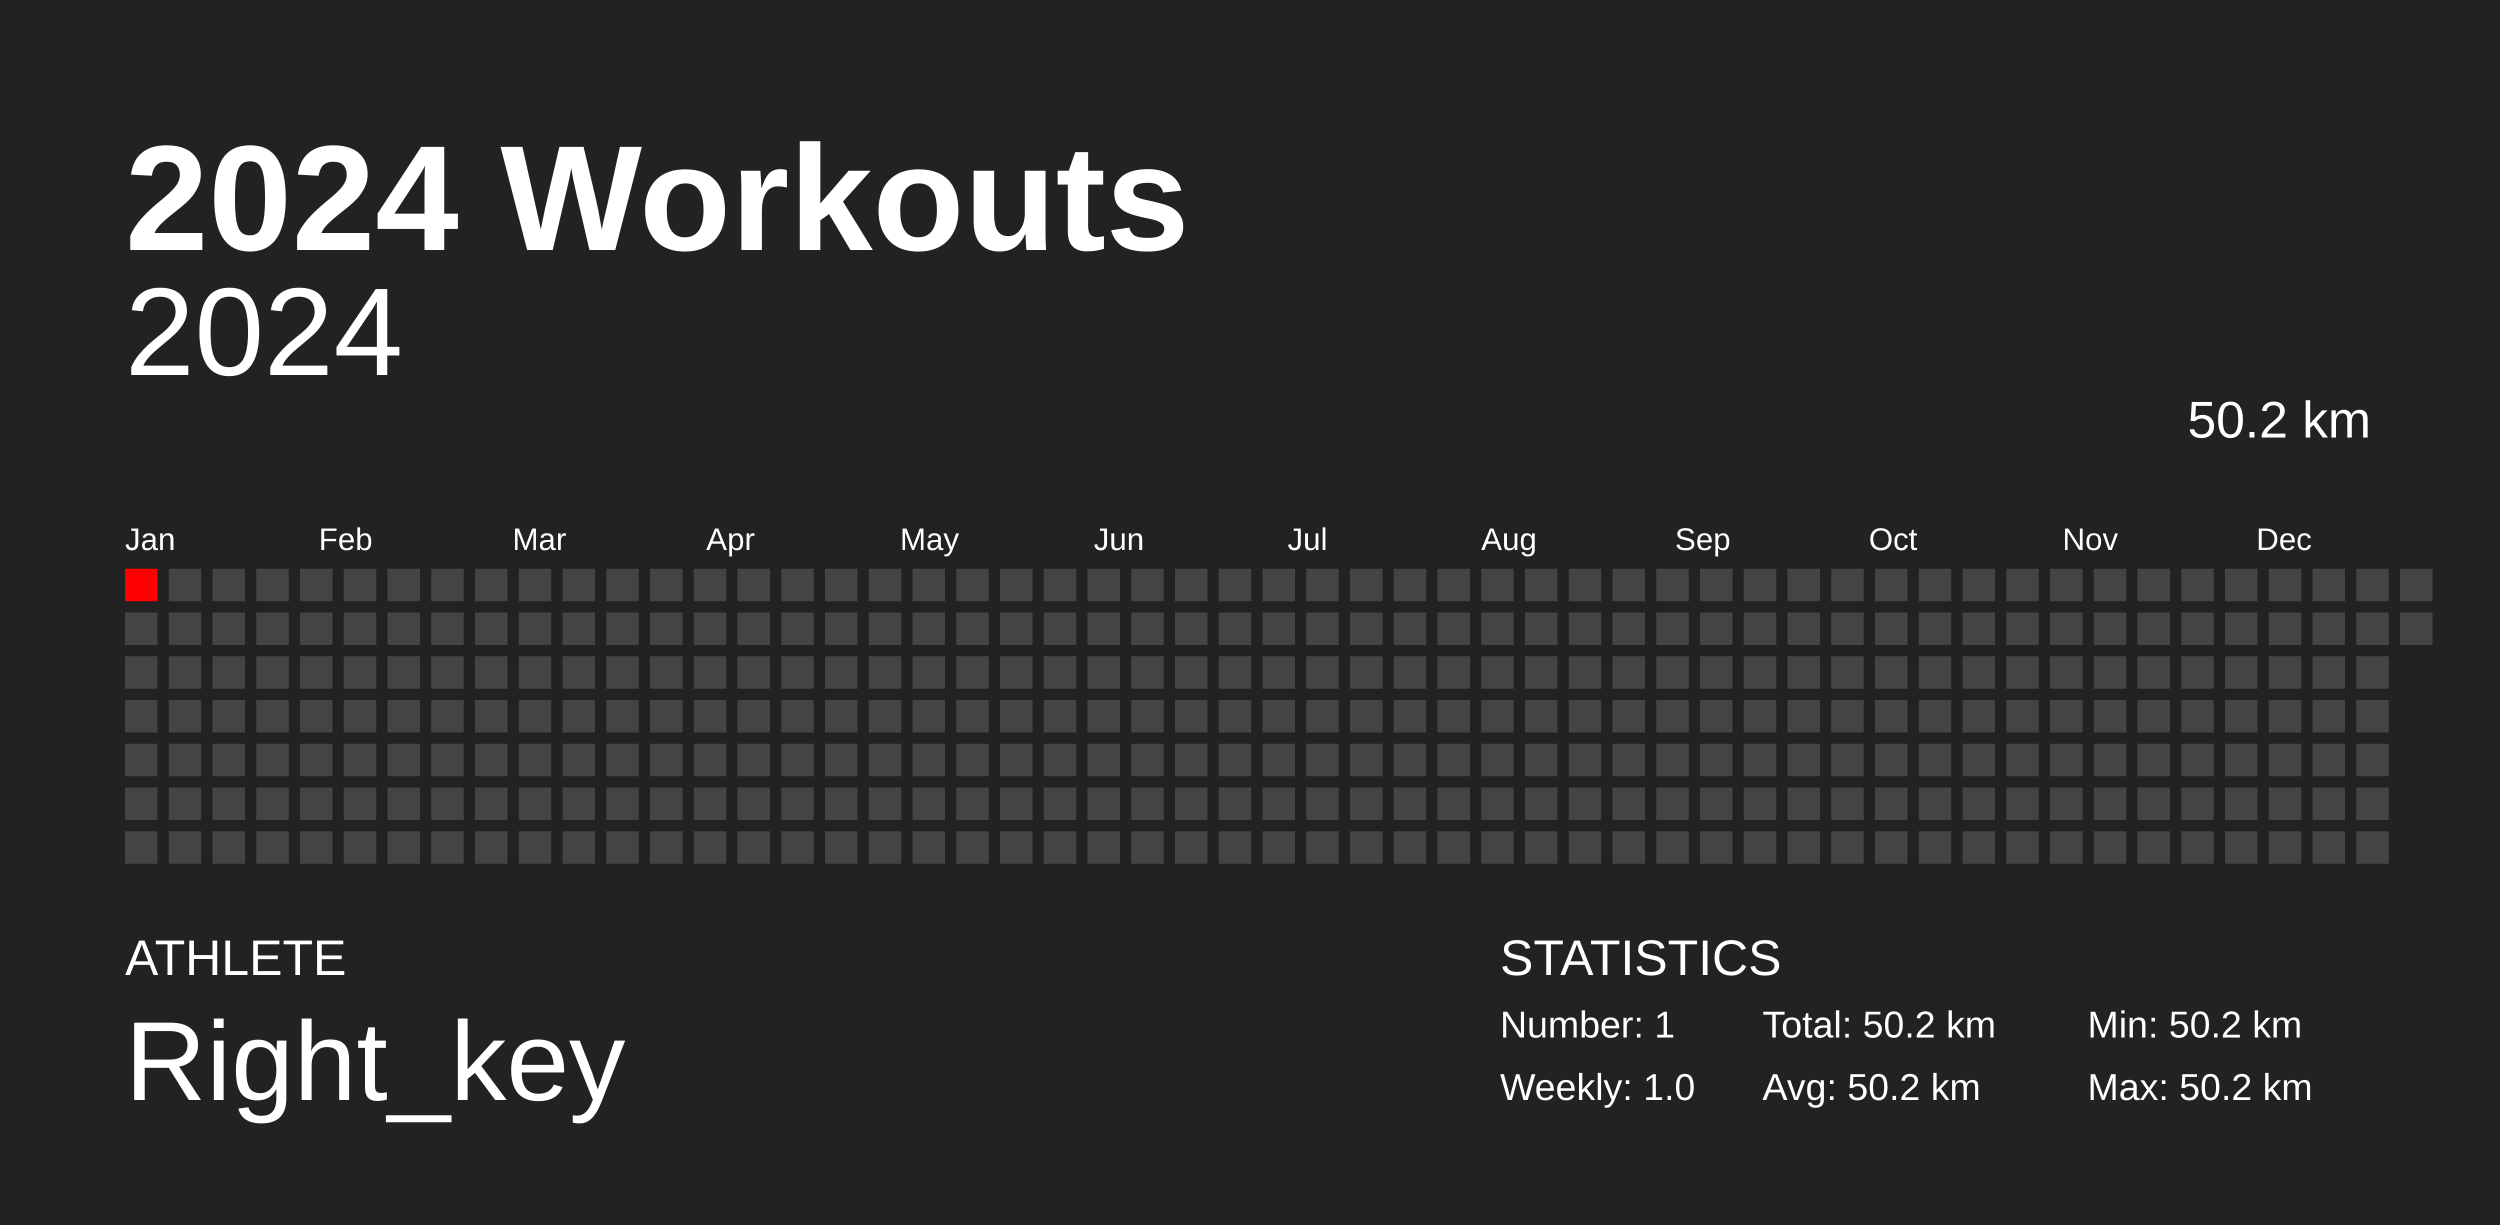
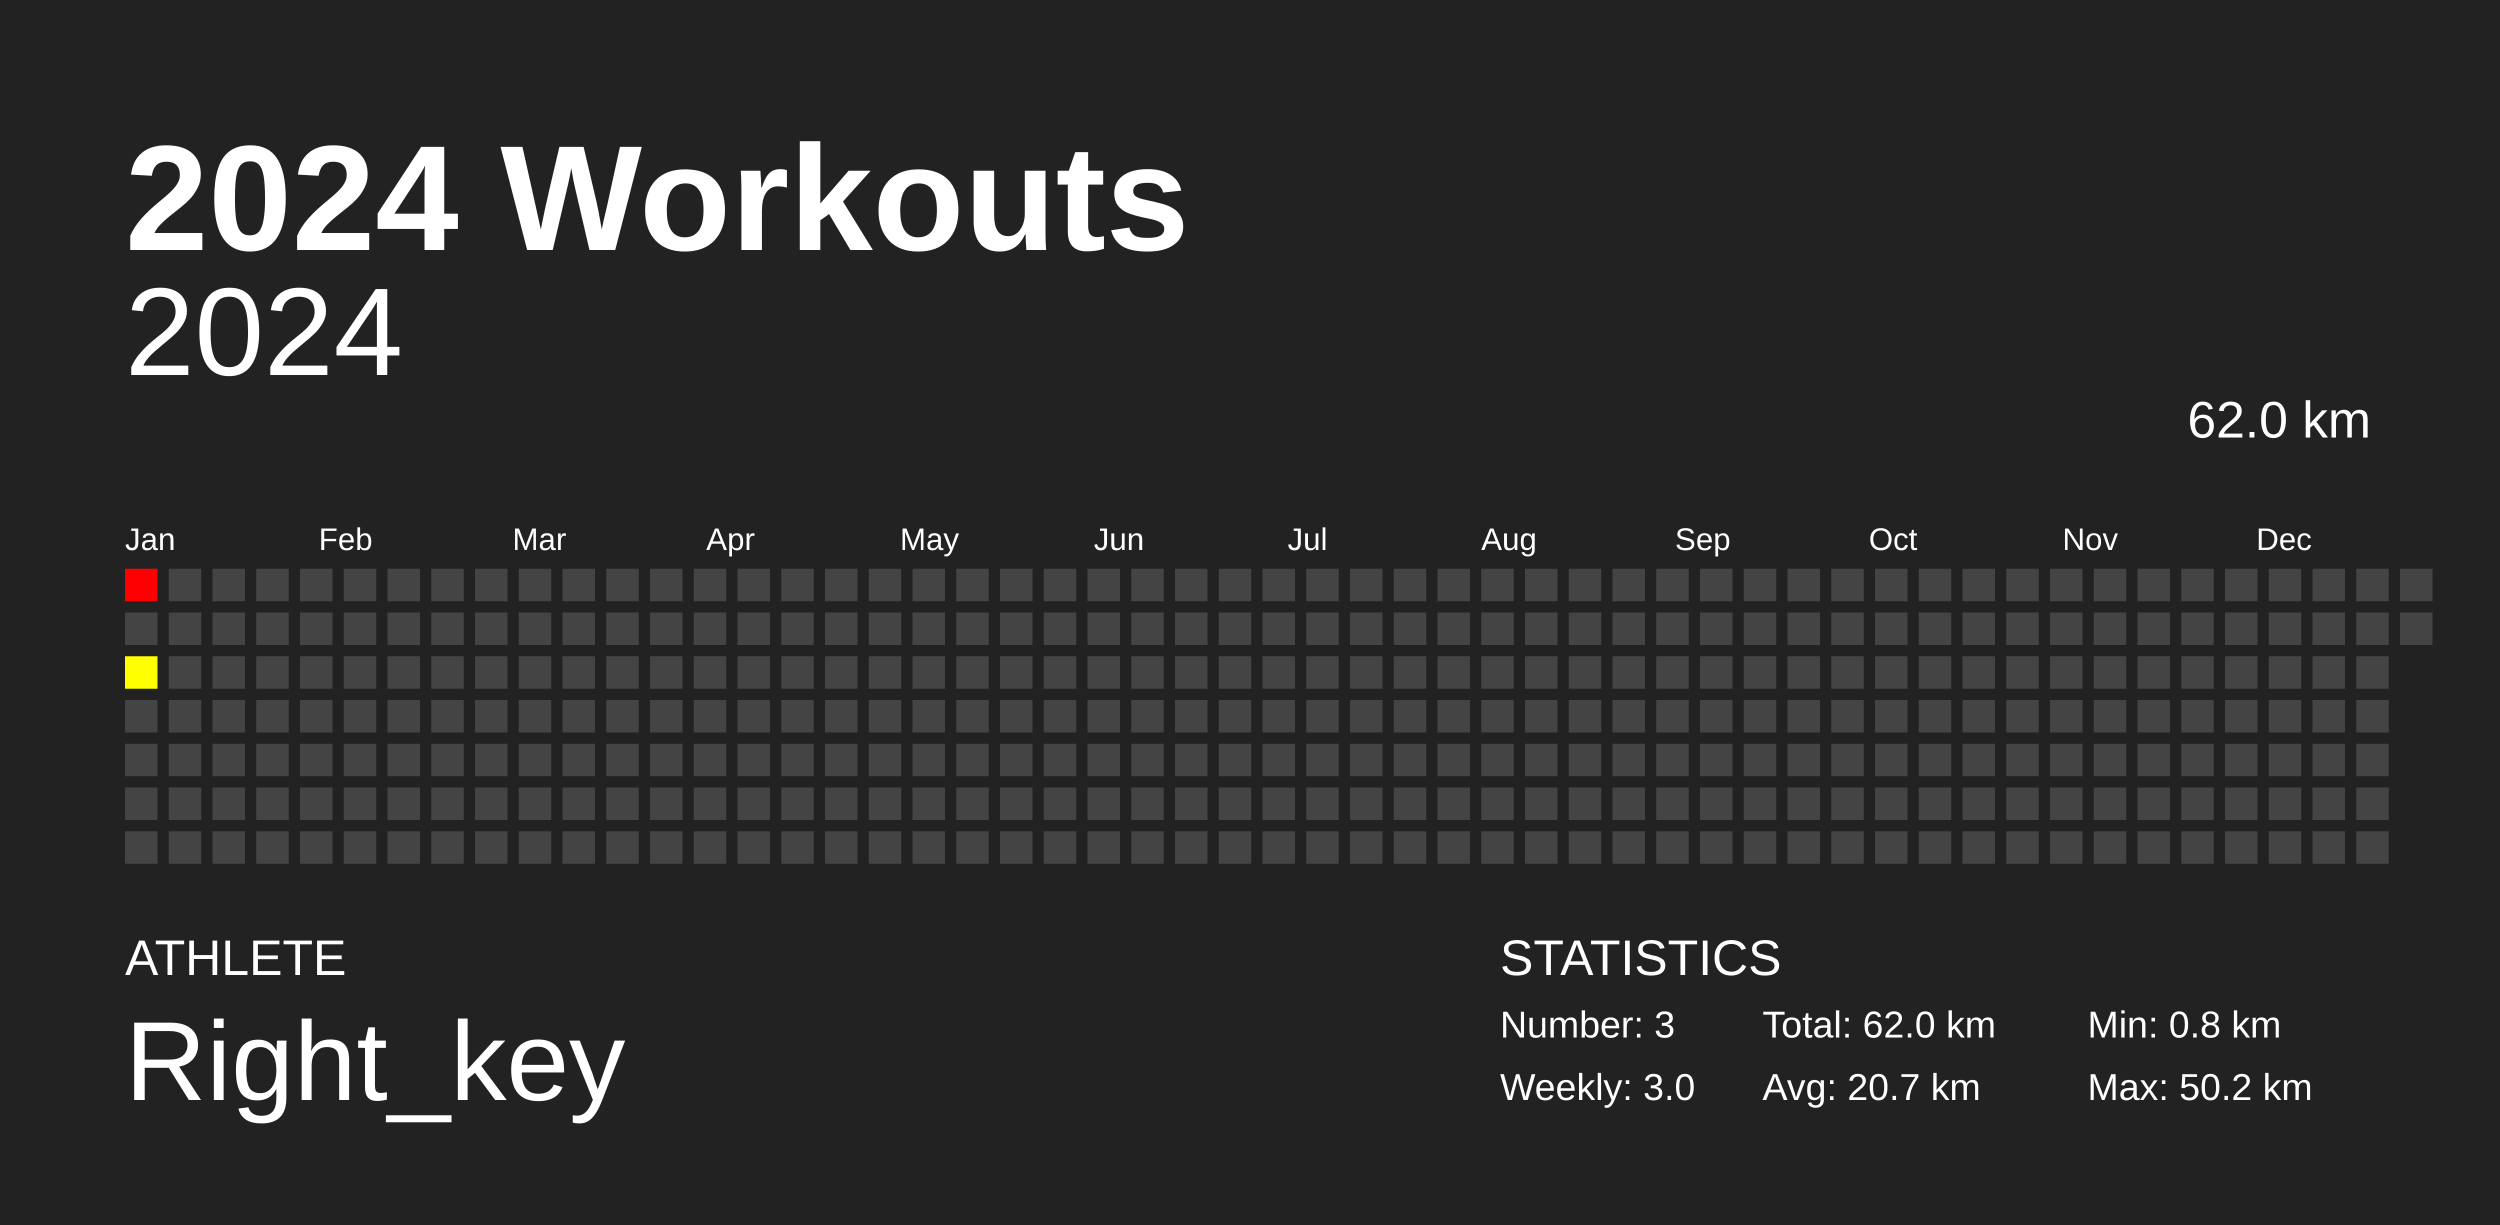
<svg xmlns="http://www.w3.org/2000/svg" baseProfile="full" height="98mm" version="1.1" viewBox="0,0,200,98" width="200mm">
  <defs />
  <rect fill="#222222" height="98" width="200" x="0" y="0" />
  <text fill="#FFFFFF" style="font-size:12px; font-family:Arial; font-weight:bold;" x="10" y="20">2024 Workouts</text>
  <text fill="#FFFFFF" style="font-size:4px; font-family:Arial" x="10" y="78">ATHLETE</text>
  <text fill="#FFFFFF" style="font-size:9px; font-family:Arial" x="10" y="88">Right_key</text>
  <text fill="#FFFFFF" style="font-size:4px; font-family:Arial" x="120" y="78">STATISTICS</text>
-   <text fill="#FFFFFF" style="font-size:3px; font-family:Arial" x="120" y="83">Number: 1</text>
-   <text fill="#FFFFFF" style="font-size:3px; font-family:Arial" x="120" y="88">Weekly: 1.0</text>
-   <text fill="#FFFFFF" style="font-size:3px; font-family:Arial" x="141" y="83">Total: 50.2 km</text>
-   <text fill="#FFFFFF" style="font-size:3px; font-family:Arial" x="141" y="88">Avg: 50.2 km</text>
-   <text fill="#FFFFFF" style="font-size:3px; font-family:Arial" x="167" y="83">Min: 50.2 km</text>
+   <text fill="#FFFFFF" style="font-size:3px; font-family:Arial" x="120" y="83">Number: 3</text>
+   <text fill="#FFFFFF" style="font-size:3px; font-family:Arial" x="120" y="88">Weekly: 3.0</text>
+   <text fill="#FFFFFF" style="font-size:3px; font-family:Arial" x="141" y="83">Total: 62.0 km</text>
+   <text fill="#FFFFFF" style="font-size:3px; font-family:Arial" x="141" y="88">Avg: 20.7 km</text>
+   <text fill="#FFFFFF" style="font-size:3px; font-family:Arial" x="167" y="83">Min: 0.8 km</text>
  <text fill="#FFFFFF" style="font-size:3px; font-family:Arial" x="167" y="88">Max: 50.2 km</text>
  <text alignment-baseline="hanging" fill="#FFFFFF" style="font-size:10.0px; font-family:Arial;" x="10" y="30">2024</text>
-   <text alignment-baseline="hanging" fill="#FFFFFF" style="font-size:4.125px; font-family:Arial;" x="175" y="35">50.2 km</text>
+   <text alignment-baseline="hanging" fill="#FFFFFF" style="font-size:4.125px; font-family:Arial;" x="175" y="35">62.0 km</text>
  <text fill="#FFFFFF" style="font-size:2.5px; font-family:Arial" x="10.0" y="44">Jan</text>
  <text fill="#FFFFFF" style="font-size:2.5px; font-family:Arial" x="25.5" y="44">Feb</text>
  <text fill="#FFFFFF" style="font-size:2.5px; font-family:Arial" x="41.0" y="44">Mar</text>
  <text fill="#FFFFFF" style="font-size:2.5px; font-family:Arial" x="56.5" y="44">Apr</text>
  <text fill="#FFFFFF" style="font-size:2.5px; font-family:Arial" x="72.0" y="44">May</text>
  <text fill="#FFFFFF" style="font-size:2.5px; font-family:Arial" x="87.5" y="44">Jun</text>
  <text fill="#FFFFFF" style="font-size:2.5px; font-family:Arial" x="103.0" y="44">Jul</text>
  <text fill="#FFFFFF" style="font-size:2.5px; font-family:Arial" x="118.5" y="44">Aug</text>
  <text fill="#FFFFFF" style="font-size:2.5px; font-family:Arial" x="134.0" y="44">Sep</text>
  <text fill="#FFFFFF" style="font-size:2.5px; font-family:Arial" x="149.5" y="44">Oct</text>
  <text fill="#FFFFFF" style="font-size:2.5px; font-family:Arial" x="165.0" y="44">Nov</text>
  <text fill="#FFFFFF" style="font-size:2.5px; font-family:Arial" x="180.5" y="44">Dec</text>
  <rect fill="red" height="2.6" width="2.6" x="10.0" y="45.5" />
  <rect fill="#444444" height="2.6" width="2.6" x="10.0" y="49.0" />
-   <rect fill="#444444" height="2.6" width="2.6" x="10.0" y="52.5" />
+   <rect fill="#ffff00" height="2.6" width="2.6" x="10.0" y="52.5" />
  <rect fill="#444444" height="2.6" width="2.6" x="10.0" y="56.0" />
  <rect fill="#444444" height="2.6" width="2.6" x="10.0" y="59.5" />
  <rect fill="#444444" height="2.6" width="2.6" x="10.0" y="63.0" />
  <rect fill="#444444" height="2.6" width="2.6" x="10.0" y="66.5" />
  <rect fill="#444444" height="2.6" width="2.6" x="13.5" y="45.5" />
  <rect fill="#444444" height="2.6" width="2.6" x="13.5" y="49.0" />
  <rect fill="#444444" height="2.6" width="2.6" x="13.5" y="52.5" />
  <rect fill="#444444" height="2.6" width="2.6" x="13.5" y="56.0" />
  <rect fill="#444444" height="2.6" width="2.6" x="13.5" y="59.5" />
  <rect fill="#444444" height="2.6" width="2.6" x="13.5" y="63.0" />
  <rect fill="#444444" height="2.6" width="2.6" x="13.5" y="66.5" />
  <rect fill="#444444" height="2.6" width="2.6" x="17.0" y="45.5" />
  <rect fill="#444444" height="2.6" width="2.6" x="17.0" y="49.0" />
  <rect fill="#444444" height="2.6" width="2.6" x="17.0" y="52.5" />
  <rect fill="#444444" height="2.6" width="2.6" x="17.0" y="56.0" />
  <rect fill="#444444" height="2.6" width="2.6" x="17.0" y="59.5" />
  <rect fill="#444444" height="2.6" width="2.6" x="17.0" y="63.0" />
  <rect fill="#444444" height="2.6" width="2.6" x="17.0" y="66.5" />
  <rect fill="#444444" height="2.6" width="2.6" x="20.5" y="45.5" />
  <rect fill="#444444" height="2.6" width="2.6" x="20.5" y="49.0" />
  <rect fill="#444444" height="2.6" width="2.6" x="20.5" y="52.5" />
  <rect fill="#444444" height="2.6" width="2.6" x="20.5" y="56.0" />
  <rect fill="#444444" height="2.6" width="2.6" x="20.5" y="59.5" />
  <rect fill="#444444" height="2.6" width="2.6" x="20.5" y="63.0" />
  <rect fill="#444444" height="2.6" width="2.6" x="20.5" y="66.5" />
  <rect fill="#444444" height="2.6" width="2.6" x="24.0" y="45.5" />
  <rect fill="#444444" height="2.6" width="2.6" x="24.0" y="49.0" />
  <rect fill="#444444" height="2.6" width="2.6" x="24.0" y="52.5" />
  <rect fill="#444444" height="2.6" width="2.6" x="24.0" y="56.0" />
  <rect fill="#444444" height="2.6" width="2.6" x="24.0" y="59.5" />
  <rect fill="#444444" height="2.6" width="2.6" x="24.0" y="63.0" />
  <rect fill="#444444" height="2.6" width="2.6" x="24.0" y="66.5" />
  <rect fill="#444444" height="2.6" width="2.6" x="27.5" y="45.5" />
  <rect fill="#444444" height="2.6" width="2.6" x="27.5" y="49.0" />
  <rect fill="#444444" height="2.6" width="2.6" x="27.5" y="52.5" />
  <rect fill="#444444" height="2.6" width="2.6" x="27.5" y="56.0" />
  <rect fill="#444444" height="2.6" width="2.6" x="27.5" y="59.5" />
  <rect fill="#444444" height="2.6" width="2.6" x="27.5" y="63.0" />
  <rect fill="#444444" height="2.6" width="2.6" x="27.5" y="66.5" />
  <rect fill="#444444" height="2.6" width="2.6" x="31.0" y="45.5" />
  <rect fill="#444444" height="2.6" width="2.6" x="31.0" y="49.0" />
  <rect fill="#444444" height="2.6" width="2.6" x="31.0" y="52.5" />
  <rect fill="#444444" height="2.6" width="2.6" x="31.0" y="56.0" />
  <rect fill="#444444" height="2.6" width="2.6" x="31.0" y="59.5" />
  <rect fill="#444444" height="2.6" width="2.6" x="31.0" y="63.0" />
  <rect fill="#444444" height="2.6" width="2.6" x="31.0" y="66.5" />
  <rect fill="#444444" height="2.6" width="2.6" x="34.5" y="45.5" />
  <rect fill="#444444" height="2.6" width="2.6" x="34.5" y="49.0" />
  <rect fill="#444444" height="2.6" width="2.6" x="34.5" y="52.5" />
  <rect fill="#444444" height="2.6" width="2.6" x="34.5" y="56.0" />
  <rect fill="#444444" height="2.6" width="2.6" x="34.5" y="59.5" />
  <rect fill="#444444" height="2.6" width="2.6" x="34.5" y="63.0" />
  <rect fill="#444444" height="2.6" width="2.6" x="34.5" y="66.5" />
  <rect fill="#444444" height="2.6" width="2.6" x="38.0" y="45.5" />
  <rect fill="#444444" height="2.6" width="2.6" x="38.0" y="49.0" />
  <rect fill="#444444" height="2.6" width="2.6" x="38.0" y="52.5" />
  <rect fill="#444444" height="2.6" width="2.6" x="38.0" y="56.0" />
  <rect fill="#444444" height="2.6" width="2.6" x="38.0" y="59.5" />
  <rect fill="#444444" height="2.6" width="2.6" x="38.0" y="63.0" />
  <rect fill="#444444" height="2.6" width="2.6" x="38.0" y="66.5" />
  <rect fill="#444444" height="2.6" width="2.6" x="41.5" y="45.5" />
  <rect fill="#444444" height="2.6" width="2.6" x="41.5" y="49.0" />
  <rect fill="#444444" height="2.6" width="2.6" x="41.5" y="52.5" />
  <rect fill="#444444" height="2.6" width="2.6" x="41.5" y="56.0" />
  <rect fill="#444444" height="2.6" width="2.6" x="41.5" y="59.5" />
  <rect fill="#444444" height="2.6" width="2.6" x="41.5" y="63.0" />
  <rect fill="#444444" height="2.6" width="2.6" x="41.5" y="66.5" />
  <rect fill="#444444" height="2.6" width="2.6" x="45.0" y="45.5" />
  <rect fill="#444444" height="2.6" width="2.6" x="45.0" y="49.0" />
  <rect fill="#444444" height="2.6" width="2.6" x="45.0" y="52.5" />
  <rect fill="#444444" height="2.6" width="2.6" x="45.0" y="56.0" />
  <rect fill="#444444" height="2.6" width="2.6" x="45.0" y="59.5" />
  <rect fill="#444444" height="2.6" width="2.6" x="45.0" y="63.0" />
  <rect fill="#444444" height="2.6" width="2.6" x="45.0" y="66.5" />
  <rect fill="#444444" height="2.6" width="2.6" x="48.5" y="45.5" />
  <rect fill="#444444" height="2.6" width="2.6" x="48.5" y="49.0" />
  <rect fill="#444444" height="2.6" width="2.6" x="48.5" y="52.5" />
  <rect fill="#444444" height="2.6" width="2.6" x="48.5" y="56.0" />
  <rect fill="#444444" height="2.6" width="2.6" x="48.5" y="59.5" />
  <rect fill="#444444" height="2.6" width="2.6" x="48.5" y="63.0" />
  <rect fill="#444444" height="2.6" width="2.6" x="48.5" y="66.5" />
  <rect fill="#444444" height="2.6" width="2.6" x="52.0" y="45.5" />
  <rect fill="#444444" height="2.6" width="2.6" x="52.0" y="49.0" />
  <rect fill="#444444" height="2.6" width="2.6" x="52.0" y="52.5" />
  <rect fill="#444444" height="2.6" width="2.6" x="52.0" y="56.0" />
  <rect fill="#444444" height="2.6" width="2.6" x="52.0" y="59.5" />
  <rect fill="#444444" height="2.6" width="2.6" x="52.0" y="63.0" />
  <rect fill="#444444" height="2.6" width="2.6" x="52.0" y="66.5" />
  <rect fill="#444444" height="2.6" width="2.6" x="55.5" y="45.5" />
  <rect fill="#444444" height="2.6" width="2.6" x="55.5" y="49.0" />
  <rect fill="#444444" height="2.6" width="2.6" x="55.5" y="52.5" />
  <rect fill="#444444" height="2.6" width="2.6" x="55.5" y="56.0" />
  <rect fill="#444444" height="2.6" width="2.6" x="55.5" y="59.5" />
  <rect fill="#444444" height="2.6" width="2.6" x="55.5" y="63.0" />
  <rect fill="#444444" height="2.6" width="2.6" x="55.5" y="66.5" />
  <rect fill="#444444" height="2.6" width="2.6" x="59.0" y="45.5" />
  <rect fill="#444444" height="2.6" width="2.6" x="59.0" y="49.0" />
  <rect fill="#444444" height="2.6" width="2.6" x="59.0" y="52.5" />
  <rect fill="#444444" height="2.6" width="2.6" x="59.0" y="56.0" />
  <rect fill="#444444" height="2.6" width="2.6" x="59.0" y="59.5" />
  <rect fill="#444444" height="2.6" width="2.6" x="59.0" y="63.0" />
  <rect fill="#444444" height="2.6" width="2.6" x="59.0" y="66.5" />
  <rect fill="#444444" height="2.6" width="2.6" x="62.5" y="45.5" />
  <rect fill="#444444" height="2.6" width="2.6" x="62.5" y="49.0" />
  <rect fill="#444444" height="2.6" width="2.6" x="62.5" y="52.5" />
  <rect fill="#444444" height="2.6" width="2.6" x="62.5" y="56.0" />
  <rect fill="#444444" height="2.6" width="2.6" x="62.5" y="59.5" />
  <rect fill="#444444" height="2.6" width="2.6" x="62.5" y="63.0" />
  <rect fill="#444444" height="2.6" width="2.6" x="62.5" y="66.5" />
  <rect fill="#444444" height="2.6" width="2.6" x="66.0" y="45.5" />
  <rect fill="#444444" height="2.6" width="2.6" x="66.0" y="49.0" />
  <rect fill="#444444" height="2.6" width="2.6" x="66.0" y="52.5" />
  <rect fill="#444444" height="2.6" width="2.6" x="66.0" y="56.0" />
  <rect fill="#444444" height="2.6" width="2.6" x="66.0" y="59.5" />
  <rect fill="#444444" height="2.6" width="2.6" x="66.0" y="63.0" />
  <rect fill="#444444" height="2.6" width="2.6" x="66.0" y="66.5" />
  <rect fill="#444444" height="2.6" width="2.6" x="69.5" y="45.5" />
  <rect fill="#444444" height="2.6" width="2.6" x="69.5" y="49.0" />
  <rect fill="#444444" height="2.6" width="2.6" x="69.5" y="52.5" />
  <rect fill="#444444" height="2.6" width="2.6" x="69.5" y="56.0" />
  <rect fill="#444444" height="2.6" width="2.6" x="69.5" y="59.5" />
  <rect fill="#444444" height="2.6" width="2.6" x="69.5" y="63.0" />
  <rect fill="#444444" height="2.6" width="2.6" x="69.5" y="66.5" />
  <rect fill="#444444" height="2.6" width="2.6" x="73.0" y="45.5" />
  <rect fill="#444444" height="2.6" width="2.6" x="73.0" y="49.0" />
  <rect fill="#444444" height="2.6" width="2.6" x="73.0" y="52.5" />
  <rect fill="#444444" height="2.6" width="2.6" x="73.0" y="56.0" />
  <rect fill="#444444" height="2.6" width="2.6" x="73.0" y="59.5" />
  <rect fill="#444444" height="2.6" width="2.6" x="73.0" y="63.0" />
  <rect fill="#444444" height="2.6" width="2.6" x="73.0" y="66.5" />
  <rect fill="#444444" height="2.6" width="2.6" x="76.5" y="45.5" />
  <rect fill="#444444" height="2.6" width="2.6" x="76.5" y="49.0" />
  <rect fill="#444444" height="2.6" width="2.6" x="76.5" y="52.5" />
  <rect fill="#444444" height="2.6" width="2.6" x="76.5" y="56.0" />
  <rect fill="#444444" height="2.6" width="2.6" x="76.5" y="59.5" />
  <rect fill="#444444" height="2.6" width="2.6" x="76.5" y="63.0" />
  <rect fill="#444444" height="2.6" width="2.6" x="76.5" y="66.5" />
  <rect fill="#444444" height="2.6" width="2.6" x="80.0" y="45.5" />
  <rect fill="#444444" height="2.6" width="2.6" x="80.0" y="49.0" />
  <rect fill="#444444" height="2.6" width="2.6" x="80.0" y="52.5" />
  <rect fill="#444444" height="2.6" width="2.6" x="80.0" y="56.0" />
  <rect fill="#444444" height="2.6" width="2.6" x="80.0" y="59.5" />
  <rect fill="#444444" height="2.6" width="2.6" x="80.0" y="63.0" />
  <rect fill="#444444" height="2.6" width="2.6" x="80.0" y="66.5" />
  <rect fill="#444444" height="2.6" width="2.6" x="83.5" y="45.5" />
  <rect fill="#444444" height="2.6" width="2.6" x="83.5" y="49.0" />
  <rect fill="#444444" height="2.6" width="2.6" x="83.5" y="52.5" />
  <rect fill="#444444" height="2.6" width="2.6" x="83.5" y="56.0" />
  <rect fill="#444444" height="2.6" width="2.6" x="83.5" y="59.5" />
  <rect fill="#444444" height="2.6" width="2.6" x="83.5" y="63.0" />
  <rect fill="#444444" height="2.6" width="2.6" x="83.5" y="66.5" />
  <rect fill="#444444" height="2.6" width="2.6" x="87.0" y="45.5" />
  <rect fill="#444444" height="2.6" width="2.6" x="87.0" y="49.0" />
  <rect fill="#444444" height="2.6" width="2.6" x="87.0" y="52.5" />
  <rect fill="#444444" height="2.6" width="2.6" x="87.0" y="56.0" />
  <rect fill="#444444" height="2.6" width="2.6" x="87.0" y="59.5" />
  <rect fill="#444444" height="2.6" width="2.6" x="87.0" y="63.0" />
  <rect fill="#444444" height="2.6" width="2.6" x="87.0" y="66.5" />
  <rect fill="#444444" height="2.6" width="2.6" x="90.5" y="45.5" />
  <rect fill="#444444" height="2.6" width="2.6" x="90.5" y="49.0" />
  <rect fill="#444444" height="2.6" width="2.6" x="90.5" y="52.5" />
  <rect fill="#444444" height="2.6" width="2.6" x="90.5" y="56.0" />
  <rect fill="#444444" height="2.6" width="2.6" x="90.5" y="59.5" />
  <rect fill="#444444" height="2.6" width="2.6" x="90.5" y="63.0" />
  <rect fill="#444444" height="2.6" width="2.6" x="90.5" y="66.5" />
  <rect fill="#444444" height="2.6" width="2.6" x="94.0" y="45.5" />
  <rect fill="#444444" height="2.6" width="2.6" x="94.0" y="49.0" />
  <rect fill="#444444" height="2.6" width="2.6" x="94.0" y="52.5" />
  <rect fill="#444444" height="2.6" width="2.6" x="94.0" y="56.0" />
  <rect fill="#444444" height="2.6" width="2.6" x="94.0" y="59.5" />
  <rect fill="#444444" height="2.6" width="2.6" x="94.0" y="63.0" />
  <rect fill="#444444" height="2.6" width="2.6" x="94.0" y="66.5" />
  <rect fill="#444444" height="2.6" width="2.6" x="97.5" y="45.5" />
  <rect fill="#444444" height="2.6" width="2.6" x="97.5" y="49.0" />
  <rect fill="#444444" height="2.6" width="2.6" x="97.5" y="52.5" />
  <rect fill="#444444" height="2.6" width="2.6" x="97.5" y="56.0" />
  <rect fill="#444444" height="2.6" width="2.6" x="97.5" y="59.5" />
  <rect fill="#444444" height="2.6" width="2.6" x="97.5" y="63.0" />
  <rect fill="#444444" height="2.6" width="2.6" x="97.5" y="66.5" />
  <rect fill="#444444" height="2.6" width="2.6" x="101.0" y="45.5" />
  <rect fill="#444444" height="2.6" width="2.6" x="101.0" y="49.0" />
  <rect fill="#444444" height="2.6" width="2.6" x="101.0" y="52.5" />
  <rect fill="#444444" height="2.6" width="2.6" x="101.0" y="56.0" />
  <rect fill="#444444" height="2.6" width="2.6" x="101.0" y="59.5" />
  <rect fill="#444444" height="2.6" width="2.6" x="101.0" y="63.0" />
  <rect fill="#444444" height="2.6" width="2.6" x="101.0" y="66.5" />
  <rect fill="#444444" height="2.6" width="2.6" x="104.5" y="45.5" />
  <rect fill="#444444" height="2.6" width="2.6" x="104.5" y="49.0" />
  <rect fill="#444444" height="2.6" width="2.6" x="104.5" y="52.5" />
  <rect fill="#444444" height="2.6" width="2.6" x="104.5" y="56.0" />
  <rect fill="#444444" height="2.6" width="2.6" x="104.5" y="59.5" />
  <rect fill="#444444" height="2.6" width="2.6" x="104.5" y="63.0" />
  <rect fill="#444444" height="2.6" width="2.6" x="104.5" y="66.5" />
  <rect fill="#444444" height="2.6" width="2.6" x="108.0" y="45.5" />
  <rect fill="#444444" height="2.6" width="2.6" x="108.0" y="49.0" />
  <rect fill="#444444" height="2.6" width="2.6" x="108.0" y="52.5" />
  <rect fill="#444444" height="2.6" width="2.6" x="108.0" y="56.0" />
  <rect fill="#444444" height="2.6" width="2.6" x="108.0" y="59.5" />
  <rect fill="#444444" height="2.6" width="2.6" x="108.0" y="63.0" />
  <rect fill="#444444" height="2.6" width="2.6" x="108.0" y="66.5" />
  <rect fill="#444444" height="2.6" width="2.6" x="111.5" y="45.5" />
  <rect fill="#444444" height="2.6" width="2.6" x="111.5" y="49.0" />
  <rect fill="#444444" height="2.6" width="2.6" x="111.5" y="52.5" />
  <rect fill="#444444" height="2.6" width="2.6" x="111.5" y="56.0" />
  <rect fill="#444444" height="2.6" width="2.6" x="111.5" y="59.5" />
  <rect fill="#444444" height="2.6" width="2.6" x="111.5" y="63.0" />
  <rect fill="#444444" height="2.6" width="2.6" x="111.5" y="66.5" />
  <rect fill="#444444" height="2.6" width="2.6" x="115.0" y="45.5" />
  <rect fill="#444444" height="2.6" width="2.6" x="115.0" y="49.0" />
  <rect fill="#444444" height="2.6" width="2.6" x="115.0" y="52.5" />
  <rect fill="#444444" height="2.6" width="2.6" x="115.0" y="56.0" />
  <rect fill="#444444" height="2.6" width="2.6" x="115.0" y="59.5" />
  <rect fill="#444444" height="2.6" width="2.6" x="115.0" y="63.0" />
  <rect fill="#444444" height="2.6" width="2.6" x="115.0" y="66.5" />
  <rect fill="#444444" height="2.6" width="2.6" x="118.5" y="45.5" />
  <rect fill="#444444" height="2.6" width="2.6" x="118.5" y="49.0" />
  <rect fill="#444444" height="2.6" width="2.6" x="118.5" y="52.5" />
  <rect fill="#444444" height="2.6" width="2.6" x="118.5" y="56.0" />
  <rect fill="#444444" height="2.6" width="2.6" x="118.5" y="59.5" />
  <rect fill="#444444" height="2.6" width="2.6" x="118.5" y="63.0" />
  <rect fill="#444444" height="2.6" width="2.6" x="118.5" y="66.5" />
  <rect fill="#444444" height="2.6" width="2.6" x="122.0" y="45.5" />
  <rect fill="#444444" height="2.6" width="2.6" x="122.0" y="49.0" />
  <rect fill="#444444" height="2.6" width="2.6" x="122.0" y="52.5" />
  <rect fill="#444444" height="2.6" width="2.6" x="122.0" y="56.0" />
  <rect fill="#444444" height="2.6" width="2.6" x="122.0" y="59.5" />
  <rect fill="#444444" height="2.6" width="2.6" x="122.0" y="63.0" />
  <rect fill="#444444" height="2.6" width="2.6" x="122.0" y="66.5" />
  <rect fill="#444444" height="2.6" width="2.6" x="125.5" y="45.5" />
  <rect fill="#444444" height="2.6" width="2.6" x="125.5" y="49.0" />
  <rect fill="#444444" height="2.6" width="2.6" x="125.5" y="52.5" />
  <rect fill="#444444" height="2.6" width="2.6" x="125.5" y="56.0" />
  <rect fill="#444444" height="2.6" width="2.6" x="125.5" y="59.5" />
  <rect fill="#444444" height="2.6" width="2.6" x="125.5" y="63.0" />
  <rect fill="#444444" height="2.6" width="2.6" x="125.5" y="66.5" />
  <rect fill="#444444" height="2.6" width="2.6" x="129.0" y="45.5" />
  <rect fill="#444444" height="2.6" width="2.6" x="129.0" y="49.0" />
  <rect fill="#444444" height="2.6" width="2.6" x="129.0" y="52.5" />
  <rect fill="#444444" height="2.6" width="2.6" x="129.0" y="56.0" />
  <rect fill="#444444" height="2.6" width="2.6" x="129.0" y="59.5" />
  <rect fill="#444444" height="2.6" width="2.6" x="129.0" y="63.0" />
  <rect fill="#444444" height="2.6" width="2.6" x="129.0" y="66.5" />
  <rect fill="#444444" height="2.6" width="2.6" x="132.5" y="45.5" />
  <rect fill="#444444" height="2.6" width="2.6" x="132.5" y="49.0" />
  <rect fill="#444444" height="2.6" width="2.6" x="132.5" y="52.5" />
  <rect fill="#444444" height="2.6" width="2.6" x="132.5" y="56.0" />
  <rect fill="#444444" height="2.6" width="2.6" x="132.5" y="59.5" />
  <rect fill="#444444" height="2.6" width="2.6" x="132.5" y="63.0" />
  <rect fill="#444444" height="2.6" width="2.6" x="132.5" y="66.5" />
  <rect fill="#444444" height="2.6" width="2.6" x="136.0" y="45.5" />
  <rect fill="#444444" height="2.6" width="2.6" x="136.0" y="49.0" />
  <rect fill="#444444" height="2.6" width="2.6" x="136.0" y="52.5" />
  <rect fill="#444444" height="2.6" width="2.6" x="136.0" y="56.0" />
  <rect fill="#444444" height="2.6" width="2.6" x="136.0" y="59.5" />
  <rect fill="#444444" height="2.6" width="2.6" x="136.0" y="63.0" />
  <rect fill="#444444" height="2.6" width="2.6" x="136.0" y="66.5" />
  <rect fill="#444444" height="2.6" width="2.6" x="139.5" y="45.5" />
  <rect fill="#444444" height="2.6" width="2.6" x="139.5" y="49.0" />
  <rect fill="#444444" height="2.6" width="2.6" x="139.5" y="52.5" />
  <rect fill="#444444" height="2.6" width="2.6" x="139.5" y="56.0" />
  <rect fill="#444444" height="2.6" width="2.6" x="139.5" y="59.5" />
  <rect fill="#444444" height="2.6" width="2.6" x="139.5" y="63.0" />
  <rect fill="#444444" height="2.6" width="2.6" x="139.5" y="66.5" />
  <rect fill="#444444" height="2.6" width="2.6" x="143.0" y="45.5" />
  <rect fill="#444444" height="2.6" width="2.6" x="143.0" y="49.0" />
  <rect fill="#444444" height="2.6" width="2.6" x="143.0" y="52.5" />
  <rect fill="#444444" height="2.6" width="2.6" x="143.0" y="56.0" />
  <rect fill="#444444" height="2.6" width="2.6" x="143.0" y="59.5" />
  <rect fill="#444444" height="2.6" width="2.6" x="143.0" y="63.0" />
  <rect fill="#444444" height="2.6" width="2.6" x="143.0" y="66.5" />
  <rect fill="#444444" height="2.6" width="2.6" x="146.5" y="45.5" />
  <rect fill="#444444" height="2.6" width="2.6" x="146.5" y="49.0" />
  <rect fill="#444444" height="2.6" width="2.6" x="146.5" y="52.5" />
  <rect fill="#444444" height="2.6" width="2.6" x="146.5" y="56.0" />
  <rect fill="#444444" height="2.6" width="2.6" x="146.5" y="59.5" />
  <rect fill="#444444" height="2.6" width="2.6" x="146.5" y="63.0" />
  <rect fill="#444444" height="2.6" width="2.6" x="146.5" y="66.5" />
  <rect fill="#444444" height="2.6" width="2.6" x="150.0" y="45.5" />
  <rect fill="#444444" height="2.6" width="2.6" x="150.0" y="49.0" />
  <rect fill="#444444" height="2.6" width="2.6" x="150.0" y="52.5" />
  <rect fill="#444444" height="2.6" width="2.6" x="150.0" y="56.0" />
  <rect fill="#444444" height="2.6" width="2.6" x="150.0" y="59.5" />
  <rect fill="#444444" height="2.6" width="2.6" x="150.0" y="63.0" />
  <rect fill="#444444" height="2.6" width="2.6" x="150.0" y="66.5" />
  <rect fill="#444444" height="2.6" width="2.6" x="153.5" y="45.5" />
  <rect fill="#444444" height="2.6" width="2.6" x="153.5" y="49.0" />
  <rect fill="#444444" height="2.6" width="2.6" x="153.5" y="52.5" />
  <rect fill="#444444" height="2.6" width="2.6" x="153.5" y="56.0" />
  <rect fill="#444444" height="2.6" width="2.6" x="153.5" y="59.5" />
  <rect fill="#444444" height="2.6" width="2.6" x="153.5" y="63.0" />
  <rect fill="#444444" height="2.6" width="2.6" x="153.5" y="66.5" />
  <rect fill="#444444" height="2.6" width="2.6" x="157.0" y="45.5" />
  <rect fill="#444444" height="2.6" width="2.6" x="157.0" y="49.0" />
  <rect fill="#444444" height="2.6" width="2.6" x="157.0" y="52.5" />
  <rect fill="#444444" height="2.6" width="2.6" x="157.0" y="56.0" />
  <rect fill="#444444" height="2.6" width="2.6" x="157.0" y="59.5" />
  <rect fill="#444444" height="2.6" width="2.6" x="157.0" y="63.0" />
  <rect fill="#444444" height="2.6" width="2.6" x="157.0" y="66.5" />
  <rect fill="#444444" height="2.6" width="2.6" x="160.5" y="45.5" />
  <rect fill="#444444" height="2.6" width="2.6" x="160.5" y="49.0" />
  <rect fill="#444444" height="2.6" width="2.6" x="160.5" y="52.5" />
  <rect fill="#444444" height="2.6" width="2.6" x="160.5" y="56.0" />
  <rect fill="#444444" height="2.6" width="2.6" x="160.5" y="59.5" />
  <rect fill="#444444" height="2.6" width="2.6" x="160.5" y="63.0" />
  <rect fill="#444444" height="2.6" width="2.6" x="160.5" y="66.5" />
  <rect fill="#444444" height="2.6" width="2.6" x="164.0" y="45.5" />
  <rect fill="#444444" height="2.6" width="2.6" x="164.0" y="49.0" />
  <rect fill="#444444" height="2.6" width="2.6" x="164.0" y="52.5" />
  <rect fill="#444444" height="2.6" width="2.6" x="164.0" y="56.0" />
  <rect fill="#444444" height="2.6" width="2.6" x="164.0" y="59.5" />
  <rect fill="#444444" height="2.6" width="2.6" x="164.0" y="63.0" />
  <rect fill="#444444" height="2.6" width="2.6" x="164.0" y="66.5" />
  <rect fill="#444444" height="2.6" width="2.6" x="167.5" y="45.5" />
  <rect fill="#444444" height="2.6" width="2.6" x="167.5" y="49.0" />
  <rect fill="#444444" height="2.6" width="2.6" x="167.5" y="52.5" />
  <rect fill="#444444" height="2.6" width="2.6" x="167.5" y="56.0" />
  <rect fill="#444444" height="2.6" width="2.6" x="167.5" y="59.5" />
  <rect fill="#444444" height="2.6" width="2.6" x="167.5" y="63.0" />
  <rect fill="#444444" height="2.6" width="2.6" x="167.5" y="66.5" />
  <rect fill="#444444" height="2.6" width="2.6" x="171.0" y="45.5" />
  <rect fill="#444444" height="2.6" width="2.6" x="171.0" y="49.0" />
  <rect fill="#444444" height="2.6" width="2.6" x="171.0" y="52.5" />
  <rect fill="#444444" height="2.6" width="2.6" x="171.0" y="56.0" />
  <rect fill="#444444" height="2.6" width="2.6" x="171.0" y="59.5" />
  <rect fill="#444444" height="2.6" width="2.6" x="171.0" y="63.0" />
  <rect fill="#444444" height="2.6" width="2.6" x="171.0" y="66.5" />
  <rect fill="#444444" height="2.6" width="2.6" x="174.5" y="45.5" />
  <rect fill="#444444" height="2.6" width="2.6" x="174.5" y="49.0" />
  <rect fill="#444444" height="2.6" width="2.6" x="174.5" y="52.5" />
  <rect fill="#444444" height="2.6" width="2.6" x="174.5" y="56.0" />
  <rect fill="#444444" height="2.6" width="2.6" x="174.5" y="59.5" />
  <rect fill="#444444" height="2.6" width="2.6" x="174.5" y="63.0" />
  <rect fill="#444444" height="2.6" width="2.6" x="174.5" y="66.5" />
  <rect fill="#444444" height="2.6" width="2.6" x="178.0" y="45.5" />
  <rect fill="#444444" height="2.6" width="2.6" x="178.0" y="49.0" />
  <rect fill="#444444" height="2.6" width="2.6" x="178.0" y="52.5" />
  <rect fill="#444444" height="2.6" width="2.6" x="178.0" y="56.0" />
  <rect fill="#444444" height="2.6" width="2.6" x="178.0" y="59.5" />
  <rect fill="#444444" height="2.6" width="2.6" x="178.0" y="63.0" />
  <rect fill="#444444" height="2.6" width="2.6" x="178.0" y="66.5" />
  <rect fill="#444444" height="2.6" width="2.6" x="181.5" y="45.5" />
  <rect fill="#444444" height="2.6" width="2.6" x="181.5" y="49.0" />
  <rect fill="#444444" height="2.6" width="2.6" x="181.5" y="52.5" />
  <rect fill="#444444" height="2.6" width="2.6" x="181.5" y="56.0" />
  <rect fill="#444444" height="2.6" width="2.6" x="181.5" y="59.5" />
  <rect fill="#444444" height="2.6" width="2.6" x="181.5" y="63.0" />
  <rect fill="#444444" height="2.6" width="2.6" x="181.5" y="66.5" />
  <rect fill="#444444" height="2.6" width="2.6" x="185.0" y="45.5" />
  <rect fill="#444444" height="2.6" width="2.6" x="185.0" y="49.0" />
  <rect fill="#444444" height="2.6" width="2.6" x="185.0" y="52.5" />
  <rect fill="#444444" height="2.6" width="2.6" x="185.0" y="56.0" />
  <rect fill="#444444" height="2.6" width="2.6" x="185.0" y="59.5" />
  <rect fill="#444444" height="2.6" width="2.6" x="185.0" y="63.0" />
  <rect fill="#444444" height="2.6" width="2.6" x="185.0" y="66.5" />
  <rect fill="#444444" height="2.6" width="2.6" x="188.5" y="45.5" />
  <rect fill="#444444" height="2.6" width="2.6" x="188.5" y="49.0" />
  <rect fill="#444444" height="2.6" width="2.6" x="188.5" y="52.5" />
  <rect fill="#444444" height="2.6" width="2.6" x="188.5" y="56.0" />
  <rect fill="#444444" height="2.6" width="2.6" x="188.5" y="59.5" />
  <rect fill="#444444" height="2.6" width="2.6" x="188.5" y="63.0" />
  <rect fill="#444444" height="2.6" width="2.6" x="188.5" y="66.5" />
  <rect fill="#444444" height="2.6" width="2.6" x="192.0" y="45.5" />
  <rect fill="#444444" height="2.6" width="2.6" x="192.0" y="49.0" />
</svg>
